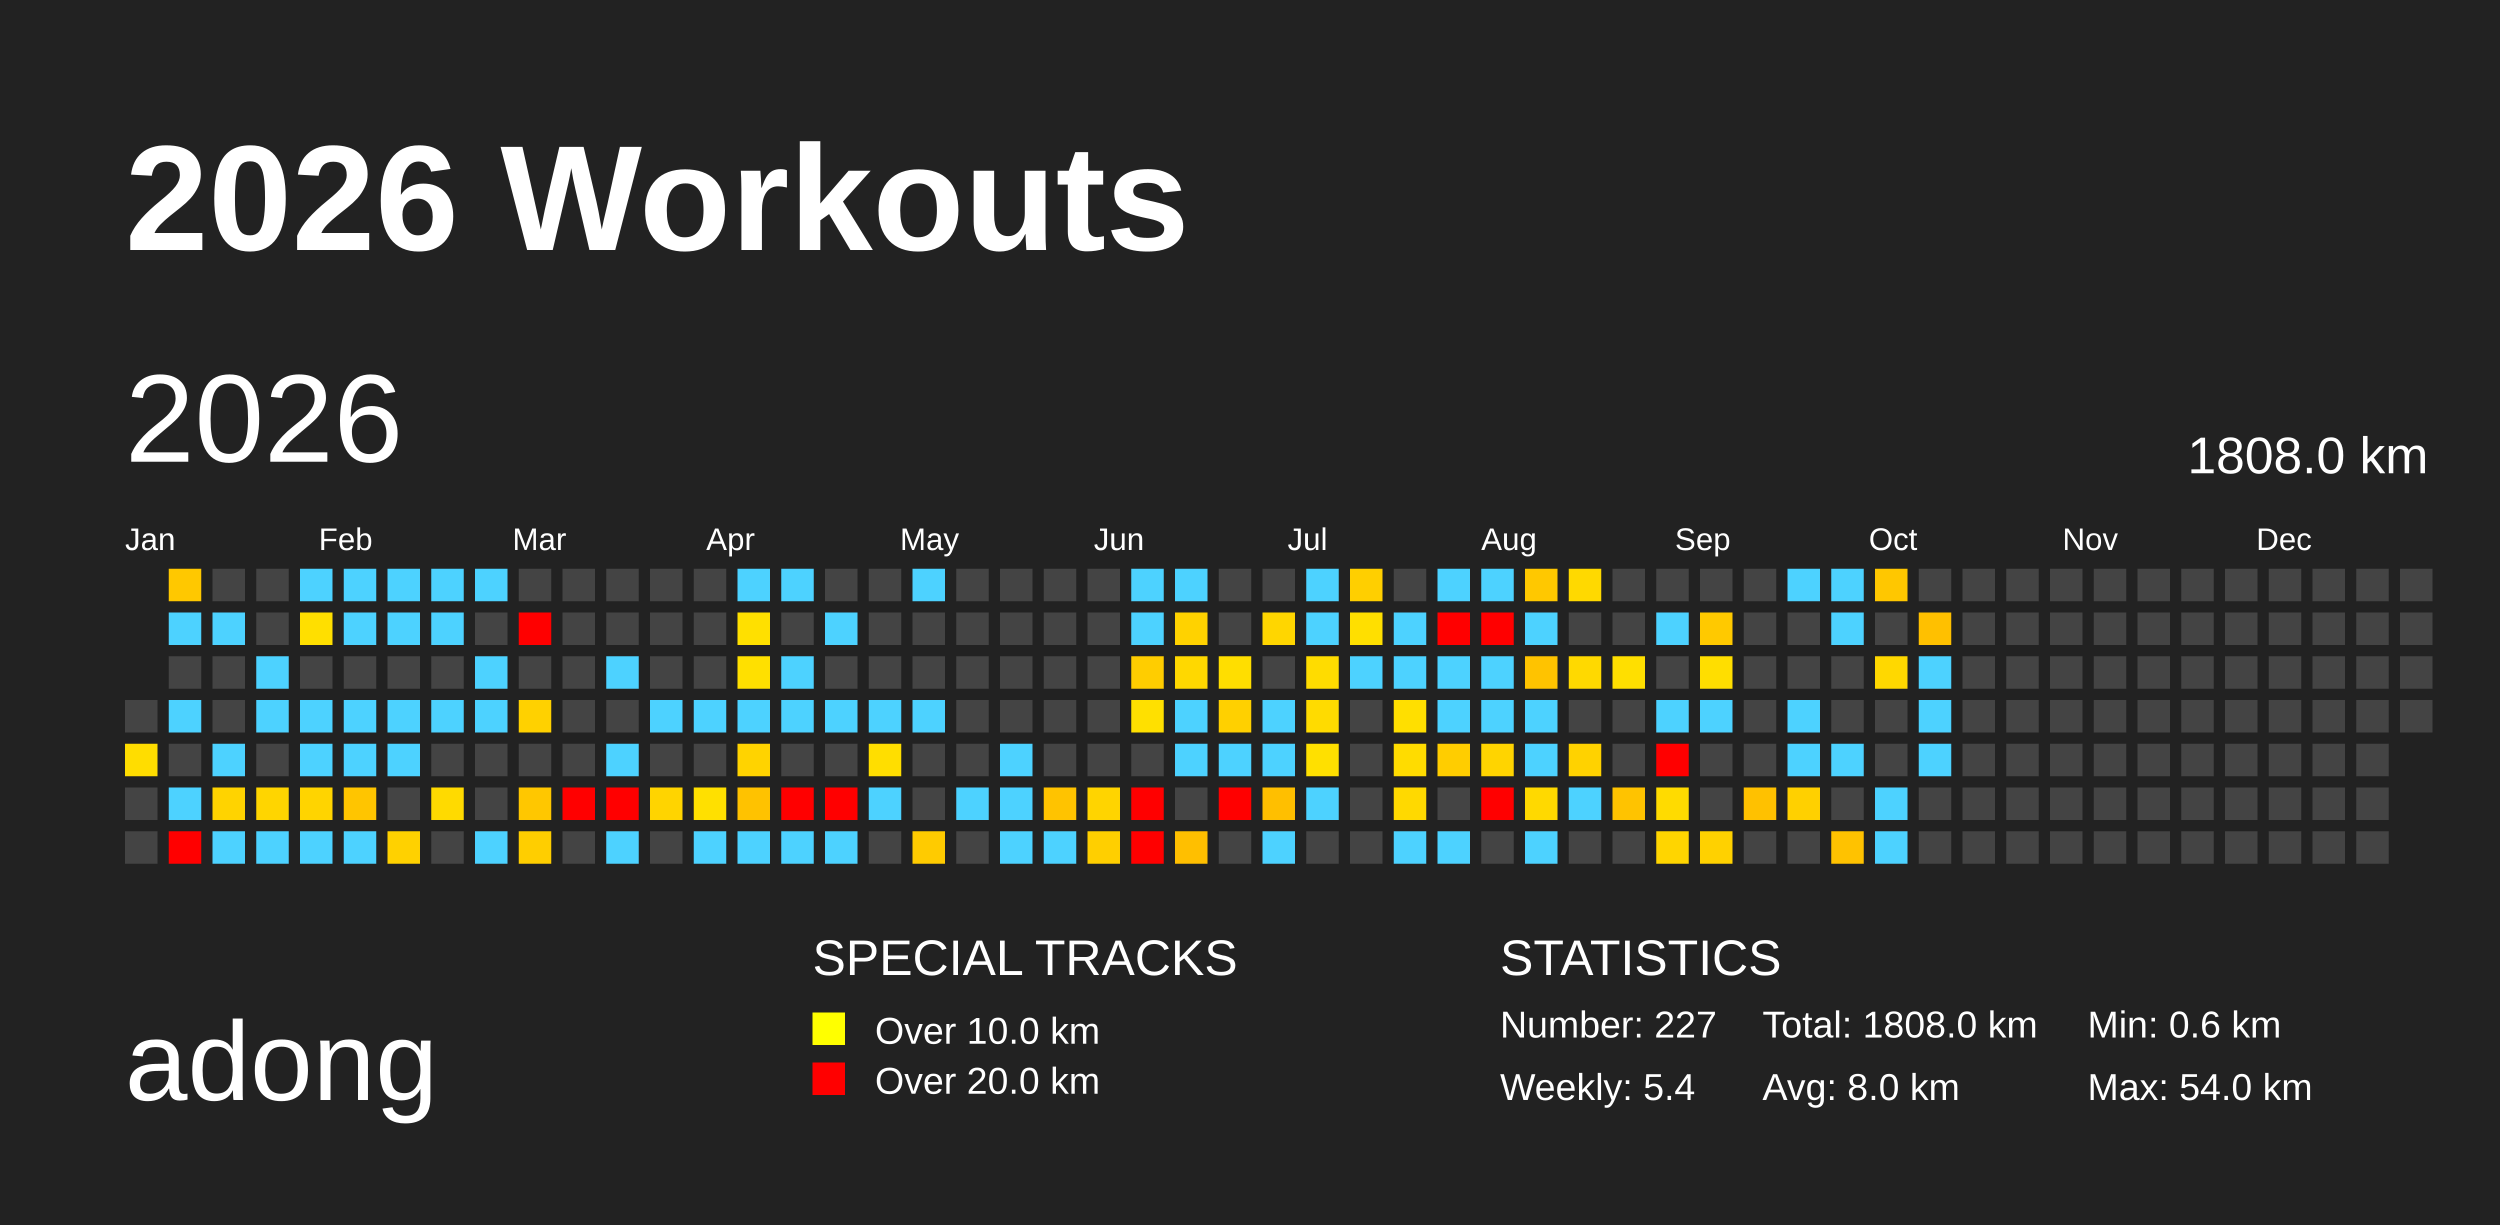
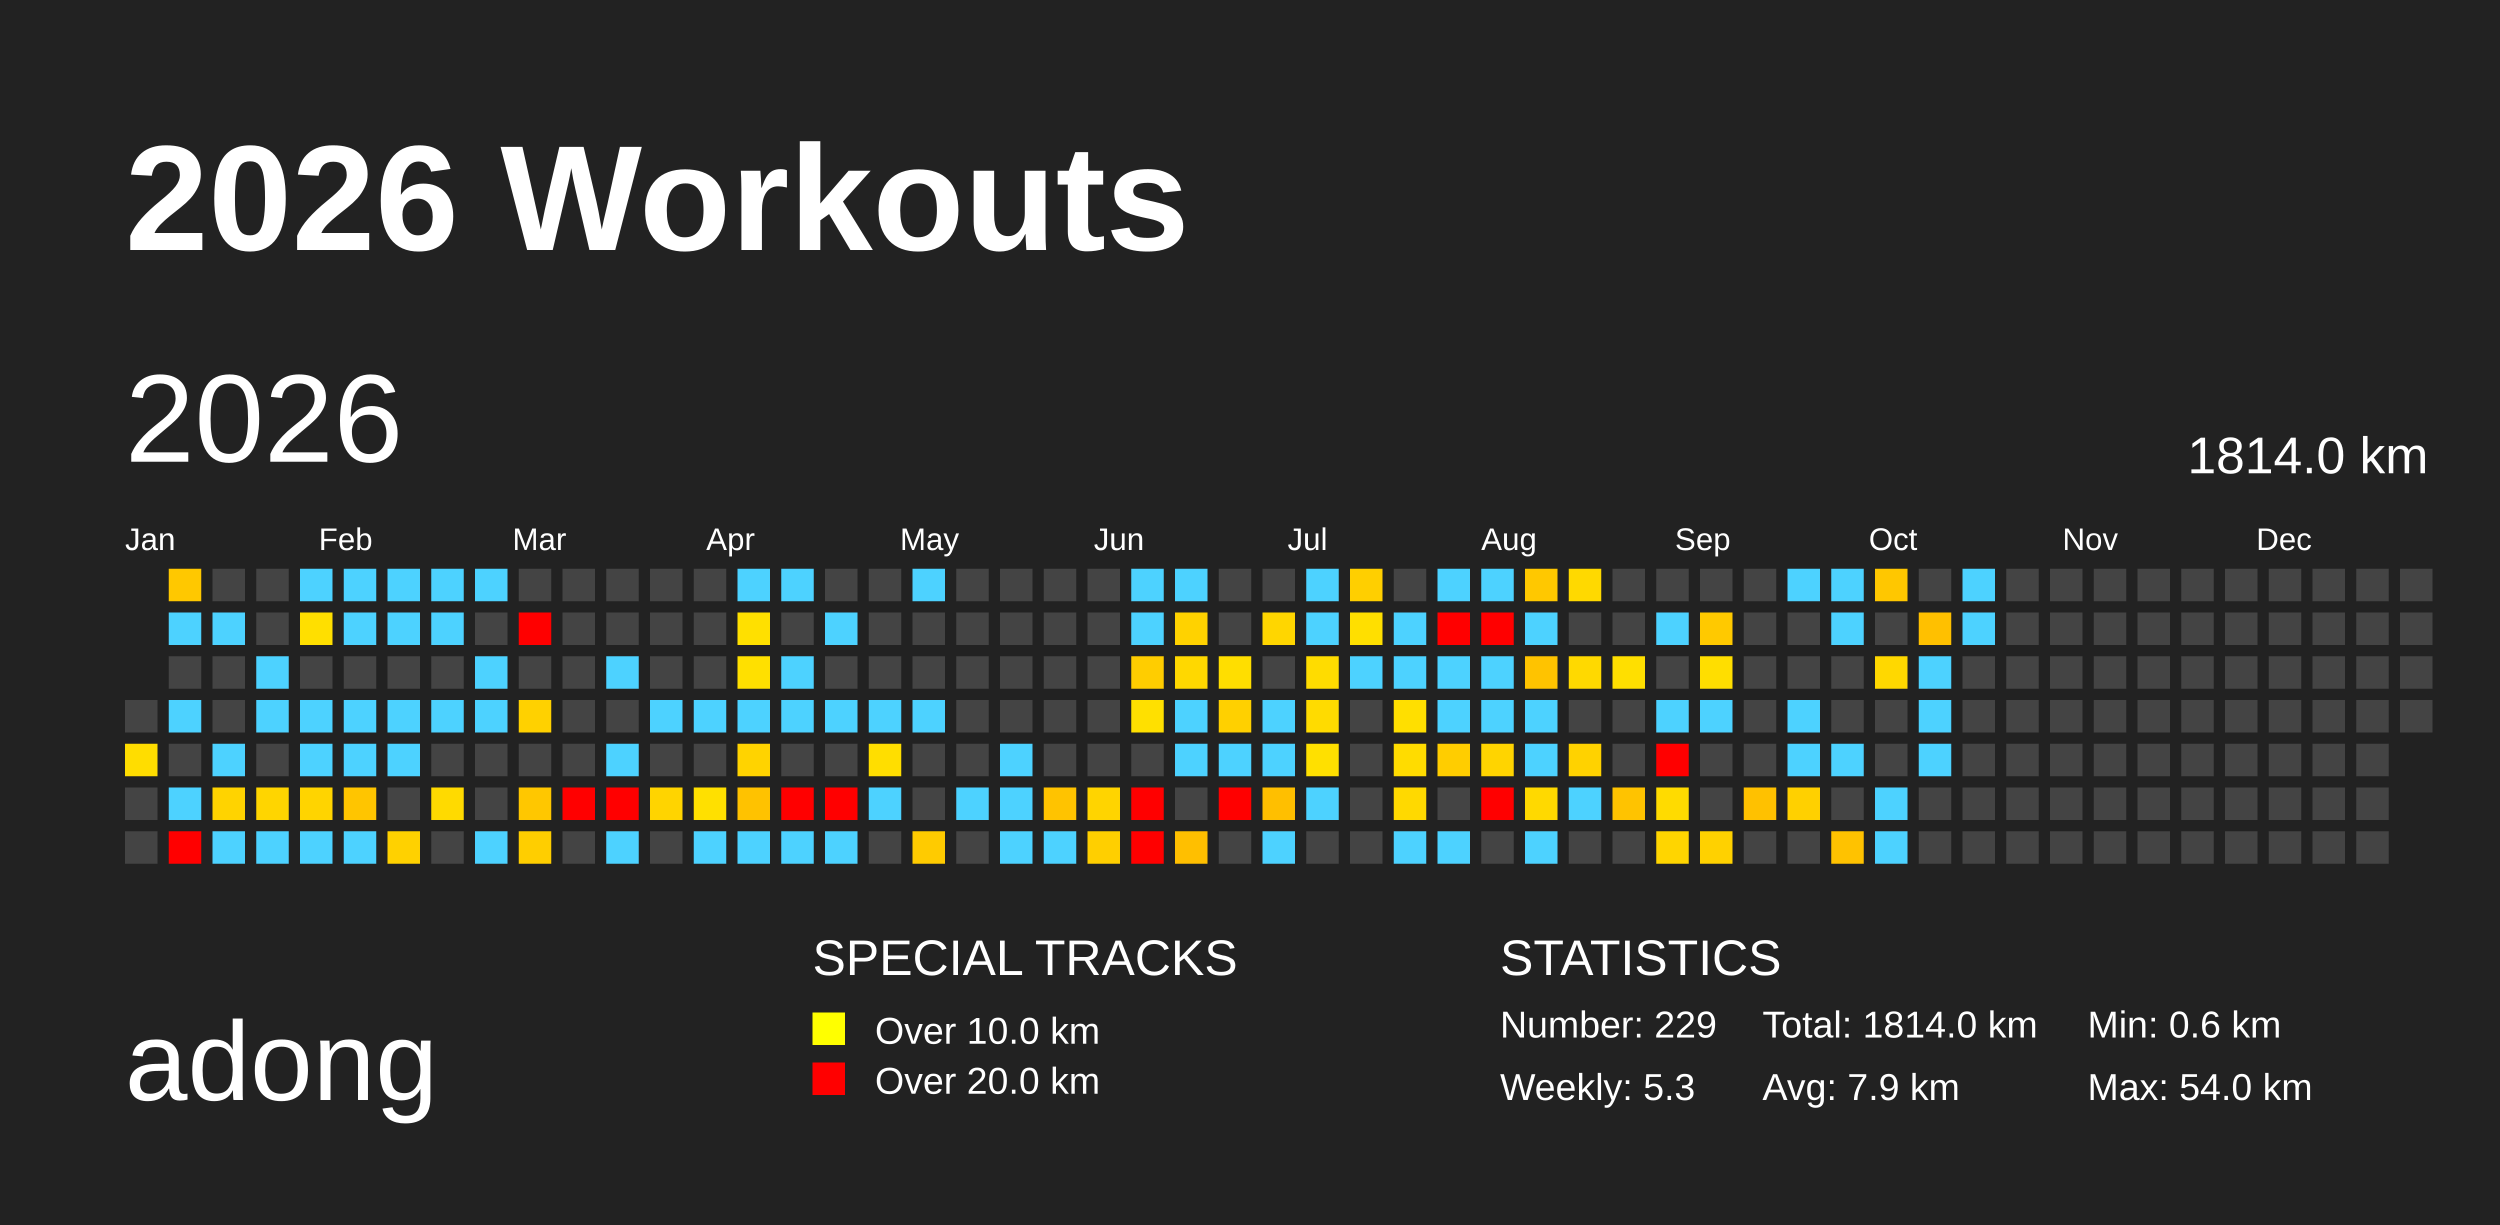
<svg xmlns="http://www.w3.org/2000/svg" baseProfile="full" height="98mm" version="1.1" viewBox="0,0,200,98" width="200mm">
  <defs>
    <pattern height="2" id="indoor-stripe" patternUnits="userSpaceOnUse" width="2">
      <line stroke="white" stroke-opacity="0.45" stroke-width="0.5" x1="0" x2="2" y1="2" y2="0" />
    </pattern>
  </defs>
  <rect fill="#222222" height="98" width="200" x="0" y="0" />
  <text fill="#FFFFFF" style="font-size:12px; font-family:Arial; font-weight:bold;" x="10" y="20">2026 Workouts</text>
  <text fill="#FFFFFF" style="font-size:9px; font-family:Arial" x="10" y="88">adong</text>
  <text fill="#FFFFFF" style="font-size:4px; font-family:Arial" x="65" y="78">SPECIAL TRACKS</text>
  <rect fill="yellow" height="2.6" width="2.6" x="65" y="81" />
  <text fill="#FFFFFF" style="font-size:3px; font-family:Arial" x="70" y="83.5">Over 10.0 km</text>
  <rect fill="red" height="2.6" width="2.6" x="65" y="85" />
  <text fill="#FFFFFF" style="font-size:3px; font-family:Arial" x="70" y="87.5">Over 20.0 km</text>
  <text fill="#FFFFFF" style="font-size:4px; font-family:Arial" x="120" y="78">STATISTICS</text>
-   <text fill="#FFFFFF" style="font-size:3px; font-family:Arial" x="120" y="83">Number: 227</text>
-   <text fill="#FFFFFF" style="font-size:3px; font-family:Arial" x="120" y="88">Weekly: 5.4</text>
-   <text fill="#FFFFFF" style="font-size:3px; font-family:Arial" x="141" y="83">Total: 1808.0 km</text>
-   <text fill="#FFFFFF" style="font-size:3px; font-family:Arial" x="141" y="88">Avg: 8.0 km</text>
+   <text fill="#FFFFFF" style="font-size:3px; font-family:Arial" x="120" y="83">Number: 229</text>
+   <text fill="#FFFFFF" style="font-size:3px; font-family:Arial" x="120" y="88">Weekly: 5.3</text>
+   <text fill="#FFFFFF" style="font-size:3px; font-family:Arial" x="141" y="83">Total: 1814.0 km</text>
+   <text fill="#FFFFFF" style="font-size:3px; font-family:Arial" x="141" y="88">Avg: 7.9 km</text>
  <text fill="#FFFFFF" style="font-size:3px; font-family:Arial" x="167" y="83">Min: 0.6 km</text>
  <text fill="#FFFFFF" style="font-size:3px; font-family:Arial" x="167" y="88">Max: 54.0 km</text>
  <text dominant-baseline="hanging" fill="#FFFFFF" style="font-size:10.0px; font-family:Arial;" x="10" y="30">2026</text>
-   <text dominant-baseline="hanging" fill="#FFFFFF" style="font-size:4.125px; font-family:Arial;" x="175" y="35">1808.0 km</text>
+   <text dominant-baseline="hanging" fill="#FFFFFF" style="font-size:4.125px; font-family:Arial;" x="175" y="35">1814.0 km</text>
  <text fill="#FFFFFF" style="font-size:2.5px; font-family:Arial" x="10.0" y="44">Jan</text>
  <text fill="#FFFFFF" style="font-size:2.5px; font-family:Arial" x="25.5" y="44">Feb</text>
  <text fill="#FFFFFF" style="font-size:2.5px; font-family:Arial" x="41.0" y="44">Mar</text>
  <text fill="#FFFFFF" style="font-size:2.5px; font-family:Arial" x="56.5" y="44">Apr</text>
  <text fill="#FFFFFF" style="font-size:2.5px; font-family:Arial" x="72.0" y="44">May</text>
  <text fill="#FFFFFF" style="font-size:2.5px; font-family:Arial" x="87.5" y="44">Jun</text>
  <text fill="#FFFFFF" style="font-size:2.5px; font-family:Arial" x="103.0" y="44">Jul</text>
  <text fill="#FFFFFF" style="font-size:2.5px; font-family:Arial" x="118.5" y="44">Aug</text>
  <text fill="#FFFFFF" style="font-size:2.5px; font-family:Arial" x="134.0" y="44">Sep</text>
  <text fill="#FFFFFF" style="font-size:2.5px; font-family:Arial" x="149.5" y="44">Oct</text>
  <text fill="#FFFFFF" style="font-size:2.5px; font-family:Arial" x="165.0" y="44">Nov</text>
  <text fill="#FFFFFF" style="font-size:2.5px; font-family:Arial" x="180.5" y="44">Dec</text>
  <rect fill="#444444" height="2.6" width="2.6" x="10.0" y="56.0" />
  <rect fill="#ffdd00" height="2.6" width="2.6" x="10.0" y="59.5" />
  <rect fill="#444444" height="2.6" width="2.6" x="10.0" y="63.0" />
  <rect fill="#444444" height="2.6" width="2.6" x="10.0" y="66.5" />
  <rect fill="#ffc800" height="2.6" width="2.6" x="13.5" y="45.5" />
  <rect fill="#4dd2ff" height="2.6" width="2.6" x="13.5" y="49.0" />
  <rect fill="#444444" height="2.6" width="2.6" x="13.5" y="52.5" />
  <rect fill="#4dd2ff" height="2.6" width="2.6" x="13.5" y="56.0" />
  <rect fill="#444444" height="2.6" width="2.6" x="13.5" y="59.5" />
  <rect fill="#4dd2ff" height="2.6" width="2.6" x="13.5" y="63.0" />
  <rect fill="red" height="2.6" width="2.6" x="13.5" y="66.5" />
  <rect fill="#444444" height="2.6" width="2.6" x="17.0" y="45.5" />
  <rect fill="#4dd2ff" height="2.6" width="2.6" x="17.0" y="49.0" />
  <rect fill="#444444" height="2.6" width="2.6" x="17.0" y="52.5" />
  <rect fill="#444444" height="2.6" width="2.6" x="17.0" y="56.0" />
  <rect fill="#4dd2ff" height="2.6" width="2.6" x="17.0" y="59.5" />
  <rect fill="#ffd300" height="2.6" width="2.6" x="17.0" y="63.0" />
  <rect fill="#4dd2ff" height="2.6" width="2.6" x="17.0" y="66.5" />
  <rect fill="#444444" height="2.6" width="2.6" x="20.5" y="45.5" />
  <rect fill="#444444" height="2.6" width="2.6" x="20.5" y="49.0" />
  <rect fill="#4dd2ff" height="2.6" width="2.6" x="20.5" y="52.5" />
  <rect fill="#4dd2ff" height="2.6" width="2.6" x="20.5" y="56.0" />
  <rect fill="#444444" height="2.6" width="2.6" x="20.5" y="59.5" />
  <rect fill="#ffd500" height="2.6" width="2.6" x="20.5" y="63.0" />
  <rect fill="#4dd2ff" height="2.6" width="2.6" x="20.5" y="66.5" />
  <rect fill="#4dd2ff" height="2.6" width="2.6" x="24.0" y="45.5" />
  <rect fill="#ffdf00" height="2.6" width="2.6" x="24.0" y="49.0" />
  <rect fill="#444444" height="2.6" width="2.6" x="24.0" y="52.5" />
  <rect fill="#4dd2ff" height="2.6" width="2.6" x="24.0" y="56.0" />
  <rect fill="#4dd2ff" height="2.6" width="2.6" x="24.0" y="59.5" />
  <rect fill="#ffd400" height="2.6" width="2.6" x="24.0" y="63.0" />
  <rect fill="#4dd2ff" height="2.6" width="2.6" x="24.0" y="66.5" />
  <rect fill="#4dd2ff" height="2.6" width="2.6" x="27.5" y="45.5" />
  <rect fill="#4dd2ff" height="2.6" width="2.6" x="27.5" y="49.0" />
  <rect fill="#444444" height="2.6" width="2.6" x="27.5" y="52.5" />
  <rect fill="#4dd2ff" height="2.6" width="2.6" x="27.5" y="56.0" />
  <rect fill="#4dd2ff" height="2.6" width="2.6" x="27.5" y="59.5" />
  <rect fill="#ffc500" height="2.6" width="2.6" x="27.5" y="63.0" />
  <rect fill="#4dd2ff" height="2.6" width="2.6" x="27.5" y="66.5" />
  <rect fill="#4dd2ff" height="2.6" width="2.6" x="31.0" y="45.5" />
  <rect fill="#4dd2ff" height="2.6" width="2.6" x="31.0" y="49.0" />
  <rect fill="#444444" height="2.6" width="2.6" x="31.0" y="52.5" />
  <rect fill="#4dd2ff" height="2.6" width="2.6" x="31.0" y="56.0" />
  <rect fill="#4dd2ff" height="2.6" width="2.6" x="31.0" y="59.5" />
  <rect fill="#444444" height="2.6" width="2.6" x="31.0" y="63.0" />
  <rect fill="#ffd100" height="2.6" width="2.6" x="31.0" y="66.5" />
  <rect fill="#4dd2ff" height="2.6" width="2.6" x="34.5" y="45.5" />
  <rect fill="#4dd2ff" height="2.6" width="2.6" x="34.5" y="49.0" />
  <rect fill="#444444" height="2.6" width="2.6" x="34.5" y="52.5" />
  <rect fill="#4dd2ff" height="2.6" width="2.6" x="34.5" y="56.0" />
  <rect fill="#444444" height="2.6" width="2.6" x="34.5" y="59.5" />
  <rect fill="#ffda00" height="2.6" width="2.6" x="34.5" y="63.0" />
  <rect fill="#444444" height="2.6" width="2.6" x="34.5" y="66.5" />
  <rect fill="#4dd2ff" height="2.6" width="2.6" x="38.0" y="45.5" />
  <rect fill="#444444" height="2.6" width="2.6" x="38.0" y="49.0" />
  <rect fill="#4dd2ff" height="2.6" width="2.6" x="38.0" y="52.5" />
  <rect fill="#4dd2ff" height="2.6" width="2.6" x="38.0" y="56.0" />
  <rect fill="#444444" height="2.6" width="2.6" x="38.0" y="59.5" />
  <rect fill="#444444" height="2.6" width="2.6" x="38.0" y="63.0" />
  <rect fill="#4dd2ff" height="2.6" width="2.6" x="38.0" y="66.5" />
  <rect fill="#444444" height="2.6" width="2.6" x="41.5" y="45.5" />
  <rect fill="red" height="2.6" width="2.6" x="41.5" y="49.0" />
  <rect fill="#444444" height="2.6" width="2.6" x="41.5" y="52.5" />
  <rect fill="#ffd100" height="2.6" width="2.6" x="41.5" y="56.0" />
  <rect fill="#444444" height="2.6" width="2.6" x="41.5" y="59.5" />
  <rect fill="#ffc700" height="2.6" width="2.6" x="41.5" y="63.0" />
  <rect fill="#ffce00" height="2.6" width="2.6" x="41.5" y="66.5" />
  <rect fill="#444444" height="2.6" width="2.6" x="45.0" y="45.5" />
  <rect fill="#444444" height="2.6" width="2.6" x="45.0" y="49.0" />
  <rect fill="#444444" height="2.6" width="2.6" x="45.0" y="52.5" />
  <rect fill="#444444" height="2.6" width="2.6" x="45.0" y="56.0" />
  <rect fill="#444444" height="2.6" width="2.6" x="45.0" y="59.5" />
  <rect fill="red" height="2.6" width="2.6" x="45.0" y="63.0" />
  <rect fill="#444444" height="2.6" width="2.6" x="45.0" y="66.5" />
  <rect fill="#444444" height="2.6" width="2.6" x="48.5" y="45.5" />
  <rect fill="#444444" height="2.6" width="2.6" x="48.5" y="49.0" />
  <rect fill="#4dd2ff" height="2.6" width="2.6" x="48.5" y="52.5" />
  <rect fill="#444444" height="2.6" width="2.6" x="48.5" y="56.0" />
  <rect fill="#4dd2ff" height="2.6" width="2.6" x="48.5" y="59.5" />
  <rect fill="red" height="2.6" width="2.6" x="48.5" y="63.0" />
  <rect fill="#4dd2ff" height="2.6" width="2.6" x="48.5" y="66.5" />
  <rect fill="#444444" height="2.6" width="2.6" x="52.0" y="45.5" />
  <rect fill="#444444" height="2.6" width="2.6" x="52.0" y="49.0" />
  <rect fill="#444444" height="2.6" width="2.6" x="52.0" y="52.5" />
  <rect fill="#4dd2ff" height="2.6" width="2.6" x="52.0" y="56.0" />
  <rect fill="#444444" height="2.6" width="2.6" x="52.0" y="59.5" />
  <rect fill="#ffd400" height="2.6" width="2.6" x="52.0" y="63.0" />
  <rect fill="#444444" height="2.6" width="2.6" x="52.0" y="66.5" />
  <rect fill="#444444" height="2.6" width="2.6" x="55.5" y="45.5" />
  <rect fill="#444444" height="2.6" width="2.6" x="55.5" y="49.0" />
  <rect fill="#444444" height="2.6" width="2.6" x="55.5" y="52.5" />
  <rect fill="#4dd2ff" height="2.6" width="2.6" x="55.5" y="56.0" />
  <rect fill="#444444" height="2.6" width="2.6" x="55.5" y="59.5" />
  <rect fill="#ffe000" height="2.6" width="2.6" x="55.5" y="63.0" />
  <rect fill="#4dd2ff" height="2.6" width="2.6" x="55.5" y="66.5" />
  <rect fill="#4dd2ff" height="2.6" width="2.6" x="59.0" y="45.5" />
  <rect fill="#ffe000" height="2.6" width="2.6" x="59.0" y="49.0" />
  <rect fill="#ffe000" height="2.6" width="2.6" x="59.0" y="52.5" />
  <rect fill="#4dd2ff" height="2.6" width="2.6" x="59.0" y="56.0" />
  <rect fill="#ffd300" height="2.6" width="2.6" x="59.0" y="59.5" />
  <rect fill="#ffc200" height="2.6" width="2.6" x="59.0" y="63.0" />
  <rect fill="#4dd2ff" height="2.6" width="2.6" x="59.0" y="66.5" />
  <rect fill="#4dd2ff" height="2.6" width="2.6" x="62.5" y="45.5" />
  <rect fill="#444444" height="2.6" width="2.6" x="62.5" y="49.0" />
  <rect fill="#4dd2ff" height="2.6" width="2.6" x="62.5" y="52.5" />
  <rect fill="#4dd2ff" height="2.6" width="2.6" x="62.5" y="56.0" />
  <rect fill="#444444" height="2.6" width="2.6" x="62.5" y="59.5" />
  <rect fill="red" height="2.6" width="2.6" x="62.5" y="63.0" />
  <rect fill="#4dd2ff" height="2.6" width="2.6" x="62.5" y="66.5" />
  <rect fill="#444444" height="2.6" width="2.6" x="66.0" y="45.5" />
  <rect fill="#4dd2ff" height="2.6" width="2.6" x="66.0" y="49.0" />
  <rect fill="#444444" height="2.6" width="2.6" x="66.0" y="52.5" />
  <rect fill="#4dd2ff" height="2.6" width="2.6" x="66.0" y="56.0" />
  <rect fill="#444444" height="2.6" width="2.6" x="66.0" y="59.5" />
  <rect fill="red" height="2.6" width="2.6" x="66.0" y="63.0" />
  <rect fill="#4dd2ff" height="2.6" width="2.6" x="66.0" y="66.5" />
  <rect fill="#444444" height="2.6" width="2.6" x="69.5" y="45.5" />
  <rect fill="#444444" height="2.6" width="2.6" x="69.5" y="49.0" />
  <rect fill="#444444" height="2.6" width="2.6" x="69.5" y="52.5" />
  <rect fill="#4dd2ff" height="2.6" width="2.6" x="69.5" y="56.0" />
  <rect fill="#ffde00" height="2.6" width="2.6" x="69.5" y="59.5" />
  <rect fill="#4dd2ff" height="2.6" width="2.6" x="69.5" y="63.0" />
  <rect fill="#444444" height="2.6" width="2.6" x="69.5" y="66.5" />
  <rect fill="#4dd2ff" height="2.6" width="2.6" x="73.0" y="45.5" />
  <rect fill="#444444" height="2.6" width="2.6" x="73.0" y="49.0" />
  <rect fill="#444444" height="2.6" width="2.6" x="73.0" y="52.5" />
  <rect fill="#4dd2ff" height="2.6" width="2.6" x="73.0" y="56.0" />
  <rect fill="#444444" height="2.6" width="2.6" x="73.0" y="59.5" />
  <rect fill="#444444" height="2.6" width="2.6" x="73.0" y="63.0" />
  <rect fill="#ffcb00" height="2.6" width="2.6" x="73.0" y="66.5" />
  <rect fill="#444444" height="2.6" width="2.6" x="76.5" y="45.5" />
  <rect fill="#444444" height="2.6" width="2.6" x="76.5" y="49.0" />
  <rect fill="#444444" height="2.6" width="2.6" x="76.5" y="52.5" />
  <rect fill="#444444" height="2.6" width="2.6" x="76.5" y="56.0" />
  <rect fill="#444444" height="2.6" width="2.6" x="76.5" y="59.5" />
  <rect fill="#4dd2ff" height="2.6" width="2.6" x="76.5" y="63.0" />
  <rect fill="#444444" height="2.6" width="2.6" x="76.5" y="66.5" />
  <rect fill="#444444" height="2.6" width="2.6" x="80.0" y="45.5" />
  <rect fill="#444444" height="2.6" width="2.6" x="80.0" y="49.0" />
  <rect fill="#444444" height="2.6" width="2.6" x="80.0" y="52.5" />
  <rect fill="#444444" height="2.6" width="2.6" x="80.0" y="56.0" />
  <rect fill="#4dd2ff" height="2.6" width="2.6" x="80.0" y="59.5" />
  <rect fill="#4dd2ff" height="2.6" width="2.6" x="80.0" y="63.0" />
  <rect fill="#4dd2ff" height="2.6" width="2.6" x="80.0" y="66.5" />
  <rect fill="#444444" height="2.6" width="2.6" x="83.5" y="45.5" />
  <rect fill="#444444" height="2.6" width="2.6" x="83.5" y="49.0" />
  <rect fill="#444444" height="2.6" width="2.6" x="83.5" y="52.5" />
  <rect fill="#444444" height="2.6" width="2.6" x="83.5" y="56.0" />
  <rect fill="#444444" height="2.6" width="2.6" x="83.5" y="59.5" />
  <rect fill="#ffc300" height="2.6" width="2.6" x="83.5" y="63.0" />
  <rect fill="#4dd2ff" height="2.6" width="2.6" x="83.5" y="66.5" />
  <rect fill="#444444" height="2.6" width="2.6" x="87.0" y="45.5" />
  <rect fill="#444444" height="2.6" width="2.6" x="87.0" y="49.0" />
  <rect fill="#444444" height="2.6" width="2.6" x="87.0" y="52.5" />
  <rect fill="#444444" height="2.6" width="2.6" x="87.0" y="56.0" />
  <rect fill="#444444" height="2.6" width="2.6" x="87.0" y="59.5" />
  <rect fill="#ffd400" height="2.6" width="2.6" x="87.0" y="63.0" />
  <rect fill="#ffcf00" height="2.6" width="2.6" x="87.0" y="66.5" />
  <rect fill="#4dd2ff" height="2.6" width="2.6" x="90.5" y="45.5" />
  <rect fill="#4dd2ff" height="2.6" width="2.6" x="90.5" y="49.0" />
  <rect fill="#ffcd00" height="2.6" width="2.6" x="90.5" y="52.5" />
  <rect fill="#ffe000" height="2.6" width="2.6" x="90.5" y="56.0" />
  <rect fill="#444444" height="2.6" width="2.6" x="90.5" y="59.5" />
  <rect fill="red" height="2.6" width="2.6" x="90.5" y="63.0" />
  <rect fill="red" height="2.6" width="2.6" x="90.5" y="66.5" />
  <rect fill="#4dd2ff" height="2.6" width="2.6" x="94.0" y="45.5" />
  <rect fill="#ffd200" height="2.6" width="2.6" x="94.0" y="49.0" />
  <rect fill="#ffd800" height="2.6" width="2.6" x="94.0" y="52.5" />
  <rect fill="#4dd2ff" height="2.6" width="2.6" x="94.0" y="56.0" />
  <rect fill="#4dd2ff" height="2.6" width="2.6" x="94.0" y="59.5" />
  <rect fill="#444444" height="2.6" width="2.6" x="94.0" y="63.0" />
  <rect fill="#ffbf00" height="2.6" width="2.6" x="94.0" y="66.5" />
  <rect fill="#444444" height="2.6" width="2.6" x="97.5" y="45.5" />
  <rect fill="#444444" height="2.6" width="2.6" x="97.5" y="49.0" />
  <rect fill="#ffde00" height="2.6" width="2.6" x="97.5" y="52.5" />
  <rect fill="#ffd000" height="2.6" width="2.6" x="97.5" y="56.0" />
  <rect fill="#4dd2ff" height="2.6" width="2.6" x="97.5" y="59.5" />
  <rect fill="red" height="2.6" width="2.6" x="97.5" y="63.0" />
  <rect fill="#444444" height="2.6" width="2.6" x="97.5" y="66.5" />
  <rect fill="#444444" height="2.6" width="2.6" x="101.0" y="45.5" />
  <rect fill="#ffd600" height="2.6" width="2.6" x="101.0" y="49.0" />
  <rect fill="#444444" height="2.6" width="2.6" x="101.0" y="52.5" />
  <rect fill="#4dd2ff" height="2.6" width="2.6" x="101.0" y="56.0" />
  <rect fill="#4dd2ff" height="2.6" width="2.6" x="101.0" y="59.5" />
  <rect fill="#ffbf00" height="2.6" width="2.6" x="101.0" y="63.0" />
  <rect fill="#4dd2ff" height="2.6" width="2.6" x="101.0" y="66.5" />
  <rect fill="#4dd2ff" height="2.6" width="2.6" x="104.5" y="45.5" />
  <rect fill="#4dd2ff" height="2.6" width="2.6" x="104.5" y="49.0" />
  <rect fill="#ffdc00" height="2.6" width="2.6" x="104.5" y="52.5" />
  <rect fill="#ffdb00" height="2.6" width="2.6" x="104.5" y="56.0" />
  <rect fill="#ffe000" height="2.6" width="2.6" x="104.5" y="59.5" />
  <rect fill="#4dd2ff" height="2.6" width="2.6" x="104.5" y="63.0" />
  <rect fill="#444444" height="2.6" width="2.6" x="104.5" y="66.5" />
  <rect fill="#ffcf00" height="2.6" width="2.6" x="108.0" y="45.5" />
  <rect fill="#ffdf00" height="2.6" width="2.6" x="108.0" y="49.0" />
  <rect fill="#4dd2ff" height="2.6" width="2.6" x="108.0" y="52.5" />
  <rect fill="#444444" height="2.6" width="2.6" x="108.0" y="56.0" />
  <rect fill="#444444" height="2.6" width="2.6" x="108.0" y="59.5" />
  <rect fill="#444444" height="2.6" width="2.6" x="108.0" y="63.0" />
  <rect fill="#444444" height="2.6" width="2.6" x="108.0" y="66.5" />
  <rect fill="#444444" height="2.6" width="2.6" x="111.5" y="45.5" />
  <rect fill="#4dd2ff" height="2.6" width="2.6" x="111.5" y="49.0" />
  <rect fill="#4dd2ff" height="2.6" width="2.6" x="111.5" y="52.5" />
  <rect fill="#ffdf00" height="2.6" width="2.6" x="111.5" y="56.0" />
  <rect fill="#ffdc00" height="2.6" width="2.6" x="111.5" y="59.5" />
  <rect fill="#ffd900" height="2.6" width="2.6" x="111.5" y="63.0" />
  <rect fill="#4dd2ff" height="2.6" width="2.6" x="111.5" y="66.5" />
  <rect fill="#4dd2ff" height="2.6" width="2.6" x="115.0" y="45.5" />
  <rect fill="red" height="2.6" width="2.6" x="115.0" y="49.0" />
  <rect fill="#4dd2ff" height="2.6" width="2.6" x="115.0" y="52.5" />
  <rect fill="#4dd2ff" height="2.6" width="2.6" x="115.0" y="56.0" />
  <rect fill="#ffcd00" height="2.6" width="2.6" x="115.0" y="59.5" />
  <rect fill="#444444" height="2.6" width="2.6" x="115.0" y="63.0" />
  <rect fill="#4dd2ff" height="2.6" width="2.6" x="115.0" y="66.5" />
  <rect fill="#4dd2ff" height="2.6" width="2.6" x="118.5" y="45.5" />
  <rect fill="red" height="2.6" width="2.6" x="118.5" y="49.0" />
  <rect fill="#4dd2ff" height="2.6" width="2.6" x="118.5" y="52.5" />
  <rect fill="#4dd2ff" height="2.6" width="2.6" x="118.5" y="56.0" />
  <rect fill="#ffd400" height="2.6" width="2.6" x="118.5" y="59.5" />
  <rect fill="red" height="2.6" width="2.6" x="118.5" y="63.0" />
  <rect fill="#444444" height="2.6" width="2.6" x="118.5" y="66.5" />
  <rect fill="#ffc800" height="2.6" width="2.6" x="122.0" y="45.5" />
  <rect fill="#4dd2ff" height="2.6" width="2.6" x="122.0" y="49.0" />
  <rect fill="#ffc300" height="2.6" width="2.6" x="122.0" y="52.5" />
  <rect fill="#4dd2ff" height="2.6" width="2.6" x="122.0" y="56.0" />
  <rect fill="#4dd2ff" height="2.6" width="2.6" x="122.0" y="59.5" />
  <rect fill="#ffd900" height="2.6" width="2.6" x="122.0" y="63.0" />
  <rect fill="#4dd2ff" height="2.6" width="2.6" x="122.0" y="66.5" />
  <rect fill="#ffd900" height="2.6" width="2.6" x="125.5" y="45.5" />
  <rect fill="#444444" height="2.6" width="2.6" x="125.5" y="49.0" />
  <rect fill="#ffd900" height="2.6" width="2.6" x="125.5" y="52.5" />
  <rect fill="#444444" height="2.6" width="2.6" x="125.5" y="56.0" />
  <rect fill="#ffd200" height="2.6" width="2.6" x="125.5" y="59.5" />
  <rect fill="#4dd2ff" height="2.6" width="2.6" x="125.5" y="63.0" />
  <rect fill="#444444" height="2.6" width="2.6" x="125.5" y="66.5" />
  <rect fill="#444444" height="2.6" width="2.6" x="129.0" y="45.5" />
  <rect fill="#444444" height="2.6" width="2.6" x="129.0" y="49.0" />
  <rect fill="#ffdf00" height="2.6" width="2.6" x="129.0" y="52.5" />
  <rect fill="#444444" height="2.6" width="2.6" x="129.0" y="56.0" />
  <rect fill="#444444" height="2.6" width="2.6" x="129.0" y="59.5" />
  <rect fill="#ffc300" height="2.6" width="2.6" x="129.0" y="63.0" />
  <rect fill="#444444" height="2.6" width="2.6" x="129.0" y="66.5" />
  <rect fill="#444444" height="2.6" width="2.6" x="132.5" y="45.5" />
  <rect fill="#4dd2ff" height="2.6" width="2.6" x="132.5" y="49.0" />
  <rect fill="#444444" height="2.6" width="2.6" x="132.5" y="52.5" />
  <rect fill="#4dd2ff" height="2.6" width="2.6" x="132.5" y="56.0" />
  <rect fill="red" height="2.6" width="2.6" x="132.5" y="59.5" />
  <rect fill="#ffdb00" height="2.6" width="2.6" x="132.5" y="63.0" />
  <rect fill="#ffd500" height="2.6" width="2.6" x="132.5" y="66.5" />
  <rect fill="#444444" height="2.6" width="2.6" x="136.0" y="45.5" />
  <rect fill="#ffc900" height="2.6" width="2.6" x="136.0" y="49.0" />
  <rect fill="#ffde00" height="2.6" width="2.6" x="136.0" y="52.5" />
  <rect fill="#4dd2ff" height="2.6" width="2.6" x="136.0" y="56.0" />
  <rect fill="#444444" height="2.6" width="2.6" x="136.0" y="59.5" />
  <rect fill="#444444" height="2.6" width="2.6" x="136.0" y="63.0" />
  <rect fill="#ffd100" height="2.6" width="2.6" x="136.0" y="66.5" />
  <rect fill="#444444" height="2.6" width="2.6" x="139.5" y="45.5" />
  <rect fill="#444444" height="2.6" width="2.6" x="139.5" y="49.0" />
  <rect fill="#444444" height="2.6" width="2.6" x="139.5" y="52.5" />
  <rect fill="#444444" height="2.6" width="2.6" x="139.5" y="56.0" />
  <rect fill="#444444" height="2.6" width="2.6" x="139.5" y="59.5" />
  <rect fill="#ffc100" height="2.6" width="2.6" x="139.5" y="63.0" />
  <rect fill="#444444" height="2.6" width="2.6" x="139.5" y="66.5" />
  <rect fill="#4dd2ff" height="2.6" width="2.6" x="143.0" y="45.5" />
  <rect fill="#444444" height="2.6" width="2.6" x="143.0" y="49.0" />
  <rect fill="#444444" height="2.6" width="2.6" x="143.0" y="52.5" />
  <rect fill="#4dd2ff" height="2.6" width="2.6" x="143.0" y="56.0" />
  <rect fill="#4dd2ff" height="2.6" width="2.6" x="143.0" y="59.5" />
  <rect fill="#ffd000" height="2.6" width="2.6" x="143.0" y="63.0" />
  <rect fill="#444444" height="2.6" width="2.6" x="143.0" y="66.5" />
  <rect fill="#4dd2ff" height="2.6" width="2.6" x="146.5" y="45.5" />
  <rect fill="#4dd2ff" height="2.6" width="2.6" x="146.5" y="49.0" />
  <rect fill="#444444" height="2.6" width="2.6" x="146.5" y="52.5" />
  <rect fill="#444444" height="2.6" width="2.6" x="146.5" y="56.0" />
  <rect fill="#4dd2ff" height="2.6" width="2.6" x="146.5" y="59.5" />
  <rect fill="#444444" height="2.6" width="2.6" x="146.5" y="63.0" />
  <rect fill="#ffc200" height="2.6" width="2.6" x="146.5" y="66.5" />
  <rect fill="#ffc700" height="2.6" width="2.6" x="150.0" y="45.5" />
  <rect fill="#444444" height="2.6" width="2.6" x="150.0" y="49.0" />
  <rect fill="#ffd800" height="2.6" width="2.6" x="150.0" y="52.5" />
  <rect fill="#444444" height="2.6" width="2.6" x="150.0" y="56.0" />
  <rect fill="#444444" height="2.6" width="2.6" x="150.0" y="59.5" />
  <rect fill="#4dd2ff" height="2.6" width="2.6" x="150.0" y="63.0" />
  <rect fill="#4dd2ff" height="2.6" width="2.6" x="150.0" y="66.5" />
  <rect fill="#444444" height="2.6" width="2.6" x="153.5" y="45.5" />
  <rect fill="#ffc000" height="2.6" width="2.6" x="153.5" y="49.0" />
  <rect fill="#4dd2ff" height="2.6" width="2.6" x="153.5" y="52.5" />
  <rect fill="#4dd2ff" height="2.6" width="2.6" x="153.5" y="56.0" />
  <rect fill="#4dd2ff" height="2.6" width="2.6" x="153.5" y="59.5" />
  <rect fill="#444444" height="2.6" width="2.6" x="153.5" y="63.0" />
  <rect fill="#444444" height="2.6" width="2.6" x="153.5" y="66.5" />
-   <rect fill="#444444" height="2.6" width="2.6" x="157.0" y="45.5" />
-   <rect fill="#444444" height="2.6" width="2.6" x="157.0" y="49.0" />
+   <rect fill="#4dd2ff" height="2.6" width="2.6" x="157.0" y="45.5" />
+   <rect fill="#4dd2ff" height="2.6" width="2.6" x="157.0" y="49.0" />
  <rect fill="#444444" height="2.6" width="2.6" x="157.0" y="52.5" />
  <rect fill="#444444" height="2.6" width="2.6" x="157.0" y="56.0" />
  <rect fill="#444444" height="2.6" width="2.6" x="157.0" y="59.5" />
  <rect fill="#444444" height="2.6" width="2.6" x="157.0" y="63.0" />
  <rect fill="#444444" height="2.6" width="2.6" x="157.0" y="66.5" />
  <rect fill="#444444" height="2.6" width="2.6" x="160.5" y="45.5" />
  <rect fill="#444444" height="2.6" width="2.6" x="160.5" y="49.0" />
  <rect fill="#444444" height="2.6" width="2.6" x="160.5" y="52.5" />
  <rect fill="#444444" height="2.6" width="2.6" x="160.5" y="56.0" />
  <rect fill="#444444" height="2.6" width="2.6" x="160.5" y="59.5" />
  <rect fill="#444444" height="2.6" width="2.6" x="160.5" y="63.0" />
  <rect fill="#444444" height="2.6" width="2.6" x="160.5" y="66.5" />
  <rect fill="#444444" height="2.6" width="2.6" x="164.0" y="45.5" />
  <rect fill="#444444" height="2.6" width="2.6" x="164.0" y="49.0" />
  <rect fill="#444444" height="2.6" width="2.6" x="164.0" y="52.5" />
  <rect fill="#444444" height="2.6" width="2.6" x="164.0" y="56.0" />
  <rect fill="#444444" height="2.6" width="2.6" x="164.0" y="59.5" />
  <rect fill="#444444" height="2.6" width="2.6" x="164.0" y="63.0" />
  <rect fill="#444444" height="2.6" width="2.6" x="164.0" y="66.5" />
  <rect fill="#444444" height="2.6" width="2.6" x="167.5" y="45.5" />
  <rect fill="#444444" height="2.6" width="2.6" x="167.5" y="49.0" />
  <rect fill="#444444" height="2.6" width="2.6" x="167.5" y="52.5" />
  <rect fill="#444444" height="2.6" width="2.6" x="167.5" y="56.0" />
  <rect fill="#444444" height="2.6" width="2.6" x="167.5" y="59.5" />
  <rect fill="#444444" height="2.6" width="2.6" x="167.5" y="63.0" />
  <rect fill="#444444" height="2.6" width="2.6" x="167.5" y="66.5" />
  <rect fill="#444444" height="2.6" width="2.6" x="171.0" y="45.5" />
  <rect fill="#444444" height="2.6" width="2.6" x="171.0" y="49.0" />
  <rect fill="#444444" height="2.6" width="2.6" x="171.0" y="52.5" />
  <rect fill="#444444" height="2.6" width="2.6" x="171.0" y="56.0" />
  <rect fill="#444444" height="2.6" width="2.6" x="171.0" y="59.5" />
  <rect fill="#444444" height="2.6" width="2.6" x="171.0" y="63.0" />
  <rect fill="#444444" height="2.6" width="2.6" x="171.0" y="66.5" />
  <rect fill="#444444" height="2.6" width="2.6" x="174.5" y="45.5" />
  <rect fill="#444444" height="2.6" width="2.6" x="174.5" y="49.0" />
  <rect fill="#444444" height="2.6" width="2.6" x="174.5" y="52.5" />
  <rect fill="#444444" height="2.6" width="2.6" x="174.5" y="56.0" />
  <rect fill="#444444" height="2.6" width="2.6" x="174.5" y="59.5" />
  <rect fill="#444444" height="2.6" width="2.6" x="174.5" y="63.0" />
  <rect fill="#444444" height="2.6" width="2.6" x="174.5" y="66.5" />
  <rect fill="#444444" height="2.6" width="2.6" x="178.0" y="45.5" />
  <rect fill="#444444" height="2.6" width="2.6" x="178.0" y="49.0" />
  <rect fill="#444444" height="2.6" width="2.6" x="178.0" y="52.5" />
  <rect fill="#444444" height="2.6" width="2.6" x="178.0" y="56.0" />
  <rect fill="#444444" height="2.6" width="2.6" x="178.0" y="59.5" />
  <rect fill="#444444" height="2.6" width="2.6" x="178.0" y="63.0" />
  <rect fill="#444444" height="2.6" width="2.6" x="178.0" y="66.5" />
  <rect fill="#444444" height="2.6" width="2.6" x="181.5" y="45.5" />
  <rect fill="#444444" height="2.6" width="2.6" x="181.5" y="49.0" />
  <rect fill="#444444" height="2.6" width="2.6" x="181.5" y="52.5" />
  <rect fill="#444444" height="2.6" width="2.6" x="181.5" y="56.0" />
  <rect fill="#444444" height="2.6" width="2.6" x="181.5" y="59.5" />
  <rect fill="#444444" height="2.6" width="2.6" x="181.5" y="63.0" />
  <rect fill="#444444" height="2.6" width="2.6" x="181.5" y="66.5" />
  <rect fill="#444444" height="2.6" width="2.6" x="185.0" y="45.5" />
  <rect fill="#444444" height="2.6" width="2.6" x="185.0" y="49.0" />
  <rect fill="#444444" height="2.6" width="2.6" x="185.0" y="52.5" />
  <rect fill="#444444" height="2.6" width="2.6" x="185.0" y="56.0" />
  <rect fill="#444444" height="2.6" width="2.6" x="185.0" y="59.5" />
  <rect fill="#444444" height="2.6" width="2.6" x="185.0" y="63.0" />
  <rect fill="#444444" height="2.6" width="2.6" x="185.0" y="66.5" />
  <rect fill="#444444" height="2.6" width="2.6" x="188.5" y="45.5" />
  <rect fill="#444444" height="2.6" width="2.6" x="188.5" y="49.0" />
  <rect fill="#444444" height="2.6" width="2.6" x="188.5" y="52.5" />
  <rect fill="#444444" height="2.6" width="2.6" x="188.5" y="56.0" />
  <rect fill="#444444" height="2.6" width="2.6" x="188.5" y="59.5" />
  <rect fill="#444444" height="2.6" width="2.6" x="188.5" y="63.0" />
  <rect fill="#444444" height="2.6" width="2.6" x="188.5" y="66.5" />
  <rect fill="#444444" height="2.6" width="2.6" x="192.0" y="45.5" />
  <rect fill="#444444" height="2.6" width="2.6" x="192.0" y="49.0" />
  <rect fill="#444444" height="2.6" width="2.6" x="192.0" y="52.5" />
  <rect fill="#444444" height="2.6" width="2.6" x="192.0" y="56.0" />
</svg>
